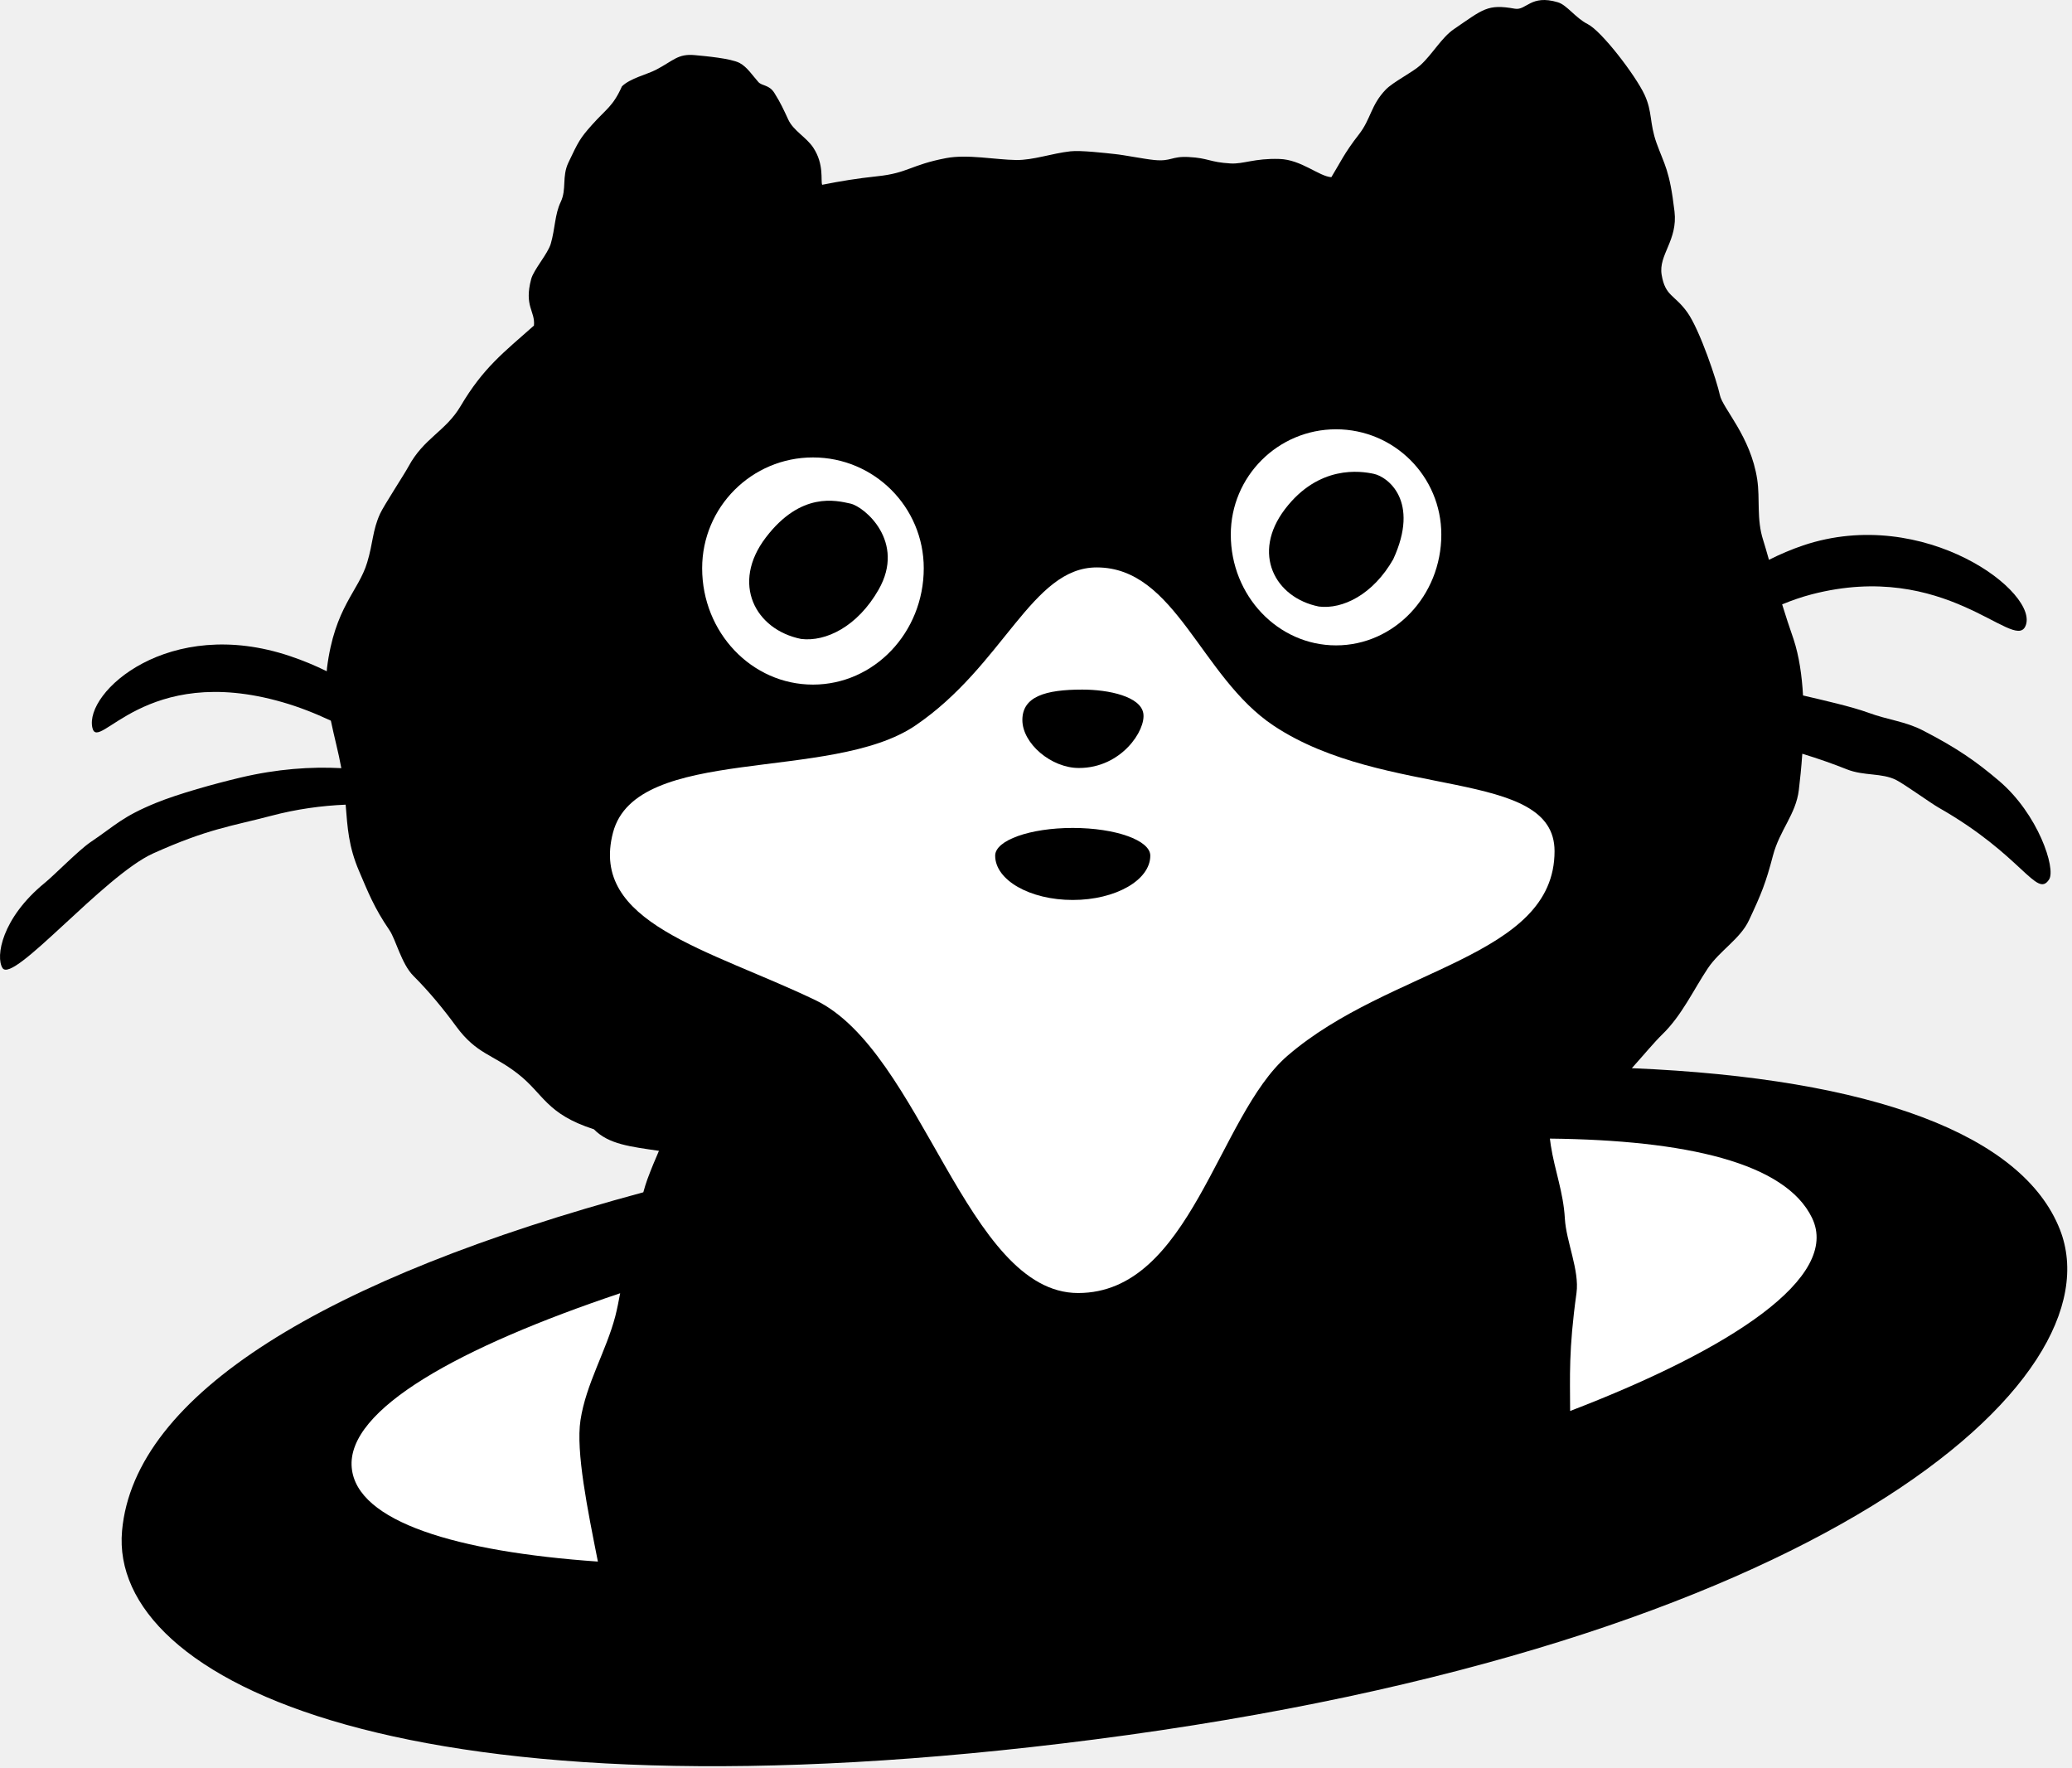
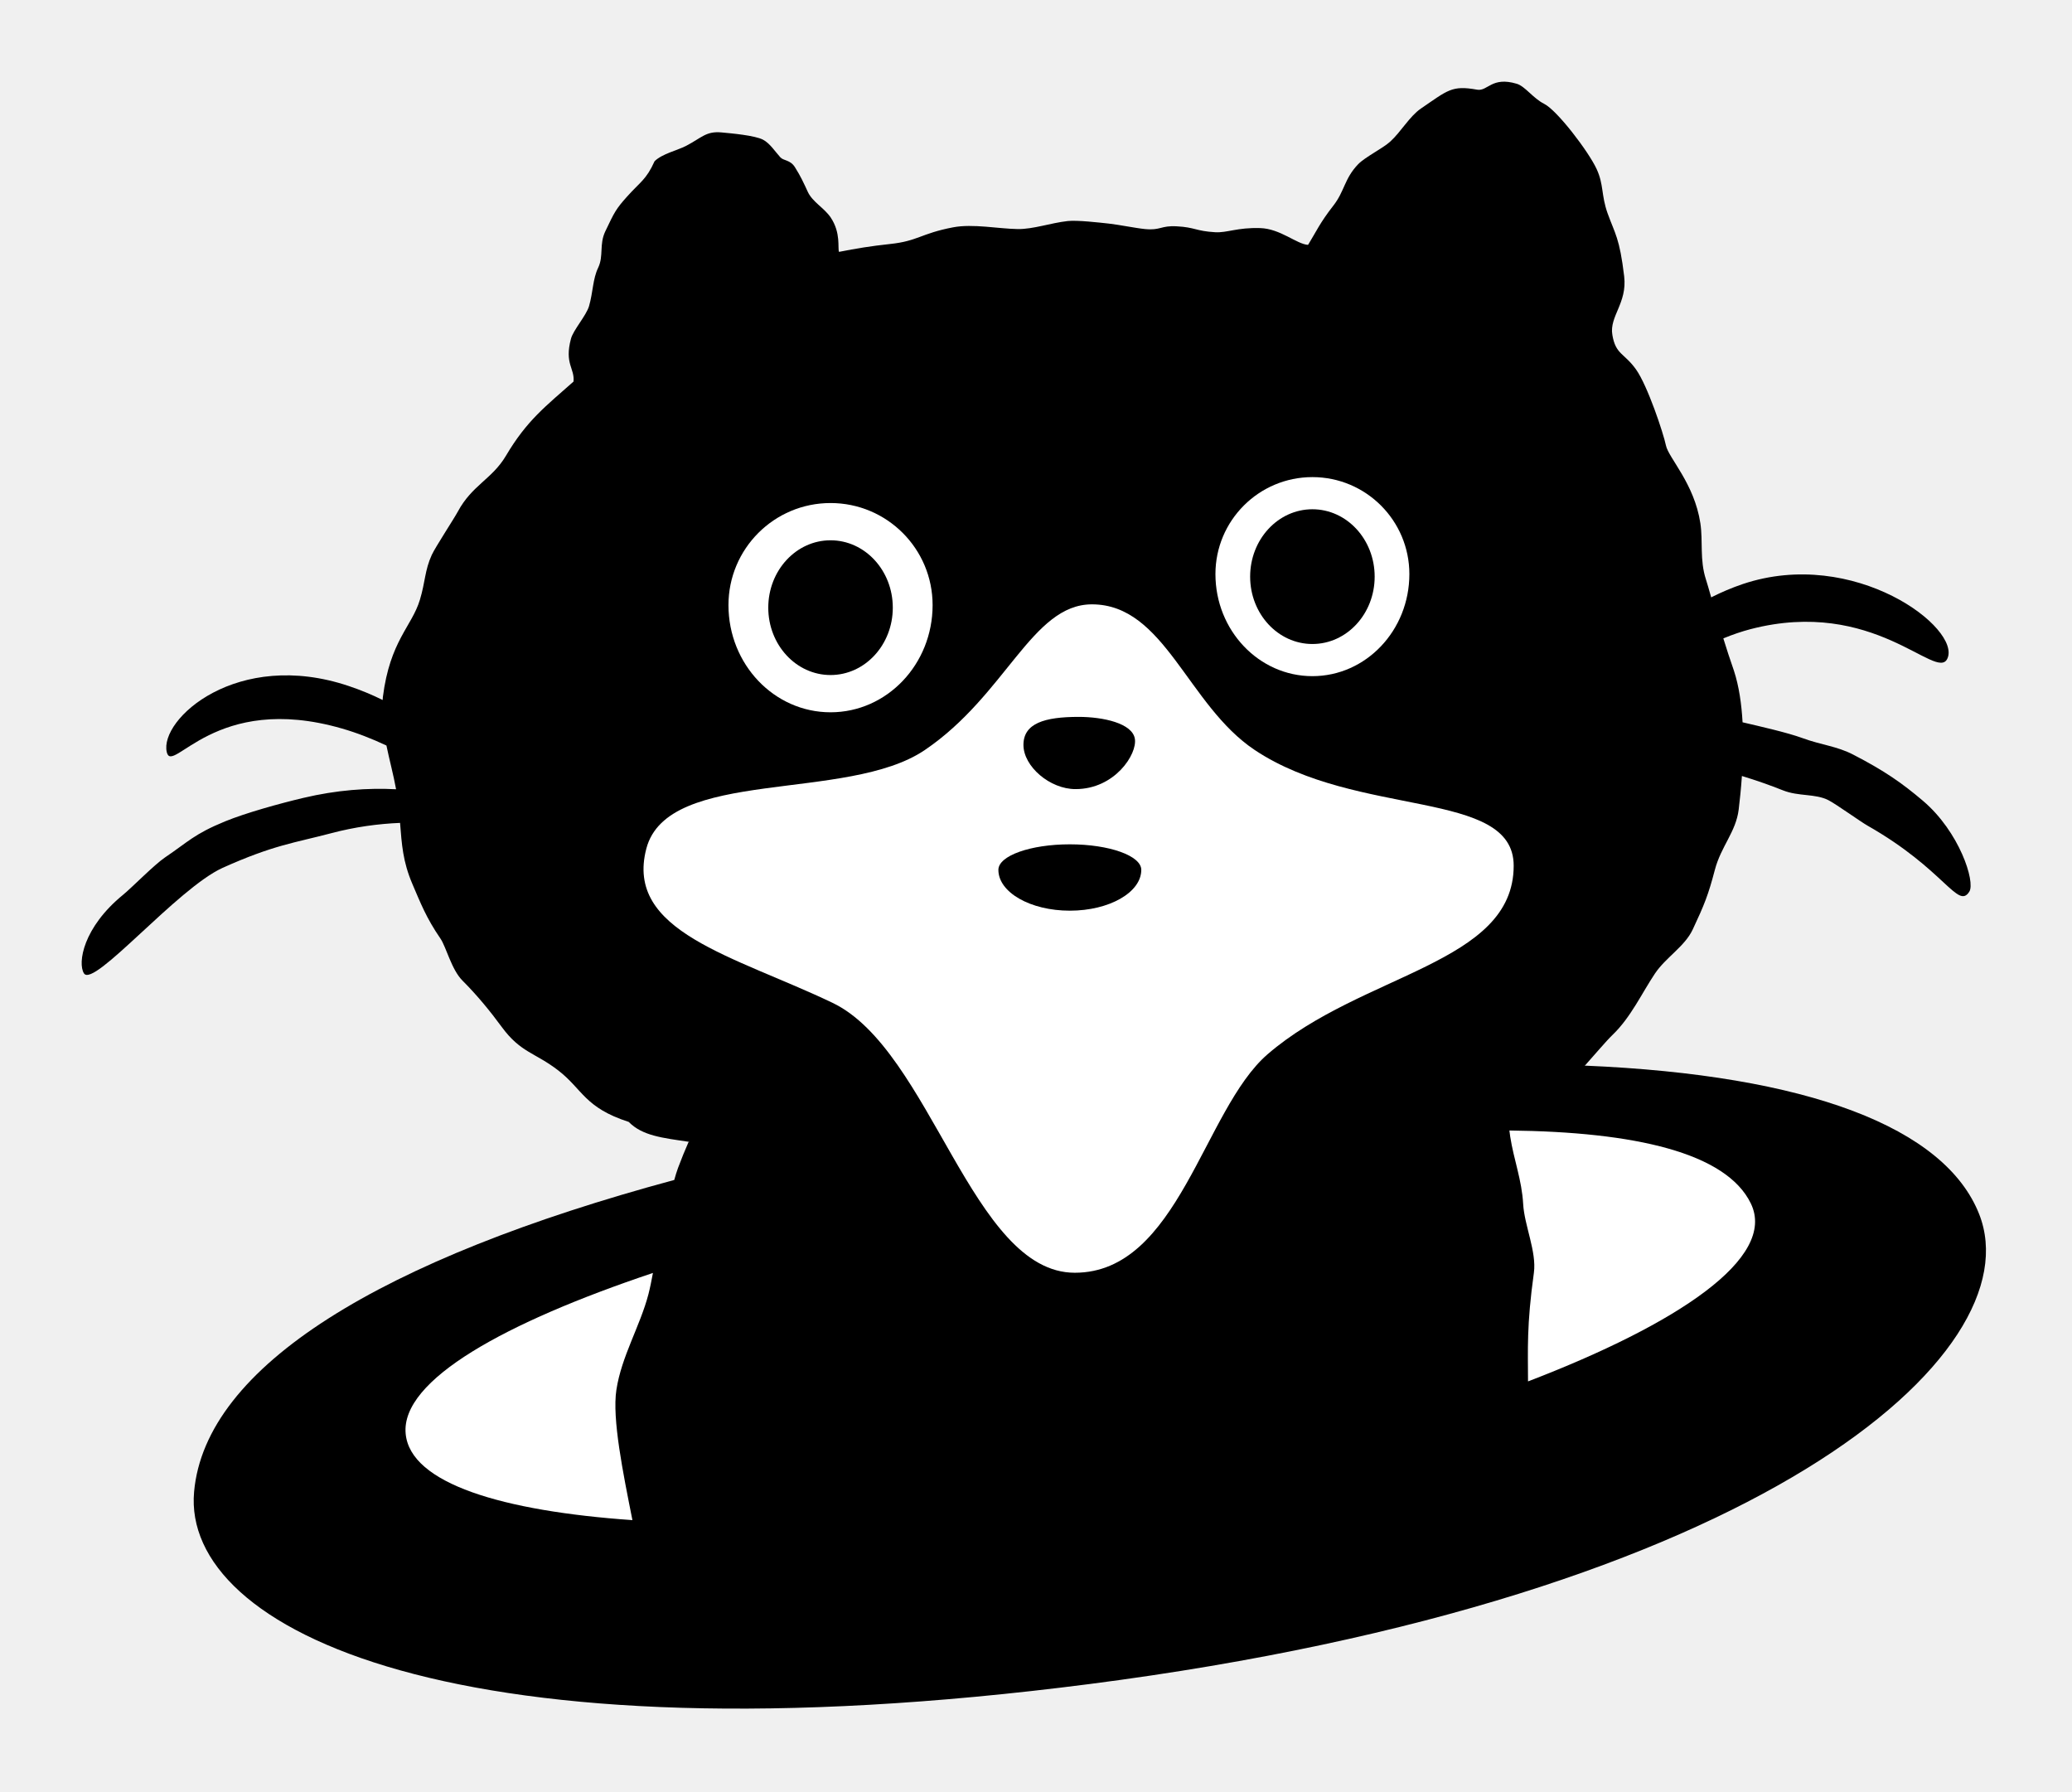
- <svg xmlns="http://www.w3.org/2000/svg" viewBox="0 0 374 319" width="374" height="319">
+ <svg xmlns="http://www.w3.org/2000/svg" viewBox="0 0 406 351" width="406" height="351">
  <style>
@keyframes ring-gap-r-t {
-   0% { transform: translate(303.83px, 230.08px) rotate(0deg) scale(1, 1) translate(-303.83px, -230.08px); animation-timing-function: cubic-bezier(0.42, 0, 1, 1); }
-   26.667% { transform: translate(303.83px, 230.08px) rotate(0deg) scale(0.8, 1) translate(-303.83px, -230.08px); animation-timing-function: cubic-bezier(0.33, 1, 0.68, 1); }
-   100% { transform: translate(303.83px, 230.08px) rotate(0deg) scale(1, 1) translate(-303.83px, -230.08px); }
+   0% { transform: translate(319.83px, 246.08px) rotate(0deg) scale(1, 1) translate(-319.83px, -246.08px); animation-timing-function: cubic-bezier(0.42, 0, 1, 1); }
+   26.667% { transform: translate(319.83px, 246.08px) rotate(0deg) scale(0.8, 1) translate(-319.83px, -246.08px); animation-timing-function: cubic-bezier(0.33, 1, 0.68, 1); }
+   100% { transform: translate(319.83px, 246.08px) rotate(0deg) scale(1, 1) translate(-319.83px, -246.08px); }
}
</style>
  <g id="body" style="transform-box: view-box; transform-origin: 0px 0px">
-     <path d="M294.55 192.79C296.62 190.49 298.66 188.03 300.03 186.71C303.57 183.29 305.69 178.62 308.28 174.75C310.41 171.57 314.12 169.46 315.69 166.1C317.96 161.26 318.73 159.35 320.02 154.43C321.23 149.82 324.15 147 324.69 142.61C324.91 140.78 325.15 138.52 325.32 136.04C328.17 136.91 330.87 137.86 333.38 138.86C336.45 140.08 339.67 139.46 342.27 140.78C343.75 141.53 348.59 145.01 349.92 145.76C365.1 154.39 367.62 162.29 369.88 158.7C371.1 156.76 367.93 146.95 360.79 140.9C356.71 137.44 353.33 135.06 347.14 131.86C343.91 130.18 340.89 129.98 337.17 128.61C334.25 127.54 328.99 126.35 325.45 125.52C325.25 121.95 324.75 118.43 323.75 115.39C322.99 113.22 322.3 111.08 321.68 109.08C323.47 108.34 325.25 107.73 327.01 107.27C351.19 100.99 363.4 117.53 365.56 113.08C368.44 107.15 347.36 91.08 325.47 98.44C323.34 99.16 321.29 100.04 319.3 101.04C318.84 99.42 318.49 98.2 318.27 97.53C317.02 93.67 317.72 90.1 317.18 86.52C316 78.74 310.95 73.72 310.44 71.3C309.93 68.86 306.85 59.59 304.57 56.38C302.25 53.13 300.58 53.51 299.93 49.59C299.33 45.97 302.87 43.4 302.25 38.15C301.36 30.62 300.46 29.84 299 25.79C297.71 22.16 298.29 20.21 296.84 17.09C295.23 13.63 289.11 5.62 286.58 4.35C284.38 3.24 282.83 0.89 281.19 0.41C276.27 -1.06 275.52 1.94 273.43 1.57C268.47 0.68 267.73 1.65 262.42 5.27C260.19 6.8 258.53 9.82 256.39 11.76C254.99 13.04 251.46 14.79 250.13 16.17C247.4 19.01 247.49 21.44 245.27 24.28C242.62 27.67 241.86 29.46 240.31 31.98C238.09 31.84 234.87 28.8 230.93 28.69C226.41 28.55 224.47 29.64 222.1 29.5C218.25 29.27 218.19 28.53 214.55 28.34C211.42 28.17 211.44 29.18 208.36 28.88C206.51 28.7 202.99 27.98 201.19 27.8C199.51 27.62 195.08 27.1 193.21 27.31C189.82 27.69 186.49 28.92 183.42 28.88C179.68 28.83 174.61 27.8 170.76 28.54C164.38 29.76 163.9 31.23 158.38 31.81C154.63 32.21 151.73 32.69 148.4 33.35C148.1 32.58 148.8 29.67 146.79 26.64C145.56 24.78 143.22 23.59 142.3 21.62C141.44 19.77 140.92 18.59 139.76 16.75C138.83 15.28 137.55 15.53 136.9 14.82C135.91 13.73 134.85 12.06 133.49 11.36C131.87 10.53 127.35 10.13 125.41 9.95C122.35 9.66 121.56 10.95 118.42 12.59C116.79 13.44 113.73 14.13 112.26 15.59C110.63 19.22 109.47 19.61 106.85 22.54C104.7 24.95 104.41 25.53 102.6 29.34C101.38 31.91 102.32 34.12 101.21 36.45C100.14 38.67 100.21 41.24 99.42 43.98C98.88 45.82 96.33 48.67 95.88 50.36C94.56 55.3 96.63 56.13 96.38 58.76C90.92 63.61 87.25 66.34 83.13 73.31C80.42 77.88 76.5 79.05 73.72 84.22C72.98 85.6 69.29 91.23 68.61 92.71C67.22 95.75 67.35 97.98 66.28 101.51C64.71 106.75 60.41 109.54 59.02 120.59C59 120.78 58.99 120.96 58.98 121.15C56.89 120.12 54.69 119.2 52.36 118.42C30.47 111.05 15.18 124.95 16.68 131.37C17.75 135.94 26.07 119.55 50.97 126.73C53.94 127.58 56.88 128.74 59.72 130.07C60.32 132.98 61.1 135.81 61.61 138.64C56.08 138.35 49.99 138.78 43.41 140.34C38.77 141.44 32.2 143.26 28.11 144.93C22.02 147.43 20.91 148.91 16.33 152C14.24 153.41 9.82 157.93 8.09 159.34C0.28 165.72 -0.82 172.69 0.45 174.71C2.32 177.68 18.79 158.02 27.64 154.03C37.61 149.55 41.7 149.15 48.91 147.25C53.55 146.02 58.09 145.41 62.39 145.23C62.73 149.42 62.91 152.77 64.81 157.21C66.39 160.89 67.5 163.81 70.3 167.89C71.44 169.55 72.46 173.98 74.63 176.14C77.48 178.99 80.01 182.07 82.35 185.26C86.02 190.25 88.86 190.24 93.36 193.71C98.19 197.43 98.5 201.01 107.2 203.82C109.87 206.55 113.84 206.95 118.94 207.71C118.23 209.33 117.53 211.02 116.85 212.85C116.58 213.58 116.35 214.37 116.12 215.19C58.78 230.67 24.22 251.64 22.03 276.31C19.62 303.4 73.69 329.91 197.53 313.95C328.58 297.05 382.57 249.21 371.81 221.89C365.1 204.87 338.19 194.63 294.55 192.79Z" fill="#000000" />
+     <path d="M310.55 208.79C266 220 180 231 134.94 223.71C134.23 225.33 133.53 227.02 132.85 228.85C132.58 229.58 132.35 230.37 132.12 231.19C74.78 246.67 40.22 267.64 38.03 292.31C35.62 319.4 89.69 345.91 213.53 329.95C344.58 313.05 398.57 265.21 387.81 237.89C381.1 220.87 354.19 210.63 310.55 208.79Z" fill="#000000" />
    <g id="head" style="transform-box: view-box; transform-origin: 0px 0px">
+       <path d="M310.55 208.79C312.62 206.49 314.66 204.03 316.03 202.71C319.57 199.29 321.69 194.62 324.28 190.75C326.41 187.57 330.12 185.46 331.69 182.1C333.96 177.26 334.73 175.35 336.02 170.43C337.23 165.82 340.15 163 340.69 158.61C340.91 156.78 341.15 154.52 341.32 152.04C344.17 152.91 346.87 153.86 349.38 154.86C352.45 156.08 355.67 155.46 358.27 156.78C359.75 157.53 364.59 161.01 365.92 161.76C381.1 170.39 383.62 178.29 385.88 174.7C387.1 172.76 383.93 162.95 376.79 156.9C372.71 153.44 369.33 151.06 363.14 147.86C359.91 146.18 356.89 145.98 353.17 144.61C350.25 143.54 344.99 142.35 341.45 141.52C341.25 137.95 340.75 134.43 339.75 131.39C338.99 129.22 338.3 127.08 337.68 125.08C339.47 124.34 341.25 123.73 343.01 123.27C367.19 116.99 379.4 133.53 381.56 129.08C384.44 123.15 363.36 107.08 341.47 114.44C339.34 115.16 337.29 116.04 335.3 117.04C334.84 115.42 334.49 114.2 334.27 113.53C333.02 109.67 333.72 106.1 333.18 102.52C332 94.74 326.95 89.72 326.44 87.3C325.93 84.86 322.85 75.59 320.57 72.38C318.25 69.13 316.58 69.51 315.93 65.59C296 61 269 39 256.31 47.98C254.09 47.84 250.87 44.8 246.93 44.69C242.41 44.55 240.47 45.64 238.1 45.5C234.25 45.27 234.19 44.53 230.55 44.34C227.42 44.17 227.44 45.18 224.36 44.88C222.51 44.7 218.99 43.98 217.19 43.8C215.51 43.62 211.08 43.1 209.21 43.31C205.82 43.69 202.49 44.92 199.42 44.88C195.68 44.83 190.61 43.8 186.76 44.54C180.38 45.76 179.9 47.23 174.38 47.81C170.63 48.21 167.73 48.69 164.4 49.35C156 47 127 65 112.38 74.76C106.92 79.61 103.25 82.34 99.13 89.31C96.42 93.88 92.5 95.05 89.72 100.22C88.98 101.6 85.29 107.23 84.61 108.71C83.22 111.75 83.35 113.98 82.28 117.51C80.71 122.75 76.41 125.54 75.02 136.59C75 136.78 74.99 136.96 74.98 137.15C72.89 136.12 70.69 135.2 68.36 134.42C46.47 127.05 31.18 140.95 32.68 147.37C33.75 151.94 42.07 135.55 66.97 142.73C69.94 143.58 72.88 144.74 75.72 146.07C76.32 148.98 77.1 151.81 77.61 154.64C72.08 154.35 65.99 154.78 59.41 156.34C54.77 157.44 48.2 159.26 44.11 160.93C38.02 163.43 36.91 164.91 32.33 168C30.24 169.41 25.82 173.93 24.09 175.34C16.28 181.72 15.18 188.69 16.45 190.71C18.32 193.68 34.79 174.02 43.64 170.03C53.61 165.55 57.7 165.15 64.91 163.25C69.55 162.02 74.09 161.41 78.39 161.23C78.73 165.42 78.91 168.77 80.81 173.21C82.39 176.89 83.5 179.81 86.3 183.89C87.44 185.55 88.46 189.98 90.63 192.14C93.48 194.99 96.01 198.07 98.35 201.26C102.02 206.25 104.86 206.24 109.36 209.71C114.19 213.43 114.5 217.01 123.2 219.82C125.87 222.55 129.84 222.95 134.94 223.71C153 231 164 259 210 259C252 259 282 235 310.55 208.79Z" fill="#000000" />
+       <g id="ear-l" style="transform-box: view-box; transform-origin: 0px 0px">
+         <path d="M164.4 49.35C164.1 48.58 164.8 45.67 162.79 42.64C161.56 40.78 159.22 39.59 158.3 37.62C157.44 35.77 156.92 34.59 155.76 32.75C154.83 31.28 153.55 31.53 152.9 30.82C151.91 29.73 150.85 28.06 149.49 27.36C147.87 26.53 143.35 26.13 141.41 25.95C138.35 25.66 137.56 26.95 134.42 28.59C132.79 29.44 129.73 30.13 128.26 31.59C126.63 35.22 125.47 35.61 122.85 38.54C120.7 40.95 120.41 41.53 118.6 45.34C117.38 47.91 118.32 50.12 117.21 52.45C116.14 54.67 116.21 57.24 115.42 59.98C114.88 61.82 112.33 64.67 111.88 66.36C110.56 71.3 112.63 72.13 112.38 74.76C128 90 156 81 164.4 49.35Z" fill="#000000" />
+       </g>
+       <g id="ear-r" style="transform-box: view-box; transform-origin: 0px 0px">
+         <path d="M315.93 65.59C315.33 61.97 318.87 59.4 318.25 54.15C317.36 46.62 316.46 45.84 315 41.79C313.71 38.16 314.29 36.21 312.84 33.09C311.23 29.63 305.11 21.62 302.58 20.35C300.38 19.24 298.83 16.89 297.19 16.41C292.27 14.94 291.52 17.94 289.43 17.57C284.47 16.68 283.73 17.65 278.42 21.27C276.19 22.8 274.53 25.82 272.39 27.76C270.99 29.04 267.46 30.79 266.13 32.17C263.4 35.01 263.49 37.44 261.27 40.28C258.62 43.67 257.86 45.46 256.31 47.98C273 70 294 84 315.93 65.59Z" fill="#000000" />
+       </g>
      <g id="face" style="transform-box: view-box; transform-origin: 0px 0px">
-         <path d="M229.86 130.95C216.68 122.17 212.23 102.41 197.96 102.41C186.21 102.41 181.17 120.13 165.22 130.95C150.04 141.26 114.85 134.31 110.65 150.26C106.36 166.58 127.81 171.25 147.12 180.48C166.43 189.72 174.45 233.37 194.6 233.37C214.91 233.37 219.8 201.42 232.38 190.56C250.85 174.61 280.6 172.93 280.6 153.62C280.6 138.51 250.01 144.38 229.86 130.95Z" fill="#ffffff" />
+         <path d="M245.86 146.95C232.68 138.17 228.23 118.41 213.96 118.41C202.21 118.41 197.17 136.13 181.22 146.95C166.04 157.26 130.85 150.31 126.65 166.26C122.36 182.58 143.81 187.25 163.12 196.48C182.43 205.72 190.45 249.37 210.6 249.37C230.91 249.37 235.8 217.42 248.38 206.56C266.85 190.61 296.6 188.93 296.6 169.62C296.6 154.51 266.01 160.38 245.86 146.95Z" fill="#ffffff" />
      </g>
      <g id="eye-l-white" style="transform-box: view-box; transform-origin: 0px 0px">
-         <path d="M166.74 102.56C166.74 91.51 157.79 82.56 146.74 82.56C135.69 82.56 126.74 91.51 126.74 102.56C126.74 114.16 135.69 123.56 146.74 123.56C157.79 123.56 166.74 114.16 166.74 102.56Z" fill="#ffffff" />
+         <path d="M182.74 118.56C182.74 107.51 173.79 98.56 162.74 98.56C151.69 98.56 142.74 107.51 142.74 118.56C142.74 130.16 151.69 139.56 162.74 139.56C173.79 139.56 182.74 130.16 182.74 118.56Z" fill="#ffffff" />
      </g>
      <g id="eye-r-white" style="transform-box: view-box; transform-origin: 0px 0px">
-         <path d="M260.16 96.48C260.16 85.99 251.65 77.48 241.16 77.48C230.67 77.48 222.16 85.99 222.16 96.48C222.16 107.53 230.67 116.48 241.16 116.48C251.65 116.48 260.16 107.53 260.16 96.48Z" fill="#ffffff" />
+         <path d="M276.16 112.48C276.16 101.99 267.65 93.48 257.16 93.48C246.67 93.48 238.16 101.99 238.16 112.48C238.16 123.53 246.67 132.48 257.16 132.48C267.65 132.48 276.16 123.53 276.16 112.48Z" fill="#ffffff" />
      </g>
      <g id="tear-l" style="transform-box: view-box; transform-origin: 0px 0px" />
      <g id="tear-r" style="transform-box: view-box; transform-origin: 0px 0px" />
      <g id="eye-l-pupil" style="transform-box: view-box; transform-origin: 0px 0px">
-         <path d="M144.6 115.32C149.05 115.87 154.77 113.1 158.58 106.44C163.55 97.76 156.04 91.45 153.5 90.89C150.95 90.33 144.6 88.67 138.24 97C131.89 105.33 136.33 113.65 144.6 115.32Z" fill="#000000" />
+         <path d="M174.94 119.06C174.94 111.77 169.48 105.86 162.74 105.86C156 105.86 150.54 111.77 150.54 119.06C150.54 126.35 156 132.26 162.74 132.26C169.48 132.26 174.94 126.35 174.94 119.06Z" fill="#000000" />
      </g>
      <g id="eye-r-pupil" style="transform-box: view-box; transform-origin: 0px 0px">
-         <path d="M238.05 109.47C242.32 110.01 247.82 107.34 251.48 100.94C256.35 90.38 250.45 86.06 248.01 85.53C245.57 84.99 238.05 83.89 231.95 91.88C225.85 99.88 230.12 107.87 238.05 109.47Z" fill="#000000" />
+         <path d="M269.36 112.98C269.36 105.69 263.9 99.78 257.16 99.78C250.42 99.78 244.96 105.69 244.96 112.98C244.96 120.27 250.42 126.18 257.16 126.18C263.9 126.18 269.36 120.27 269.36 112.98Z" fill="#000000" />
      </g>
      <g id="nose" style="transform-box: view-box; transform-origin: 0px 0px">
-         <path d="M194.76 138.61C202.43 138.61 206.88 131.76 206.37 128.74C205.87 125.72 200.2 124.46 195.35 124.46C188.68 124.46 184.54 125.72 184.54 129.95C184.54 134.18 189.74 138.63 194.76 138.61Z" fill="#000000" />
+         <path d="M210.76 154.61C218.43 154.61 222.88 147.76 222.37 144.74C221.87 141.72 216.2 140.46 211.35 140.46C204.68 140.46 200.54 141.72 200.54 145.95C200.54 150.18 205.74 154.63 210.76 154.61Z" fill="#000000" />
      </g>
      <g id="mouth" style="transform-box: view-box; transform-origin: 0px 0px">
-         <path d="M207.63 154.43C207.63 151.67 201.36 149.43 193.63 149.43C185.9 149.43 179.63 151.67 179.63 154.43C179.63 158.85 185.9 162.43 193.63 162.43C201.36 162.43 207.63 158.85 207.63 154.43Z" fill="#000000" />
+         <path d="M223.63 170.43C223.63 167.67 217.36 165.43 209.63 165.43C201.9 165.43 195.63 167.67 195.63 170.43C195.63 174.85 201.9 178.43 209.63 178.43C217.36 178.43 223.63 174.85 223.63 170.43Z" fill="#000000" />
      </g>
    </g>
    <g id="ring-gap-l" style="transform-box: view-box; transform-origin: 0px 0px">
-       <path d="M63.49 264.92C64.4 274.67 82.44 280.06 107.92 281.84C106.09 272.62 103.91 261.97 104.78 256.31C105.78 249.74 109.43 243.82 111.06 237.57C111.39 236.28 111.67 234.86 111.94 233.41C83.11 243.08 62.49 254.34 63.49 264.92Z" fill="#ffffff" />
+       <path d="M79.49 280.92C80.4 290.67 98.44 296.06 123.92 297.84C122.09 288.62 119.91 277.97 120.78 272.31C121.78 265.74 125.43 259.82 127.06 253.57C127.39 252.28 127.67 250.86 127.94 249.41C99.11 259.08 78.49 270.34 79.49 280.92Z" fill="#ffffff" />
    </g>
    <g id="ring-gap-r" style="transform-box: view-box; transform-origin: 0px 0px; animation: ring-gap-r-t 0.45s linear 1 forwards">
-       <path d="M279.76 205.5C279.81 205.91 279.86 206.31 279.92 206.7C280.63 211.27 282.19 215.14 282.46 219.92C282.69 224.08 285.12 229.26 284.56 233.37C283.12 243.74 283.4 248.41 283.41 254.66C312.66 243.44 332.22 230.49 327.08 219.82C322.27 209.84 304.32 205.77 279.76 205.5Z" fill="#ffffff" />
+       <path d="M295.76 221.5C295.81 221.91 295.86 222.31 295.92 222.7C296.63 227.27 298.19 231.14 298.46 235.92C298.69 240.08 301.12 245.26 300.56 249.37C299.12 259.74 299.4 264.41 299.41 270.66C328.66 259.44 348.22 246.49 343.08 235.82C338.27 225.84 320.32 221.77 295.76 221.5Z" fill="#ffffff" />
    </g>
  </g>
</svg>
